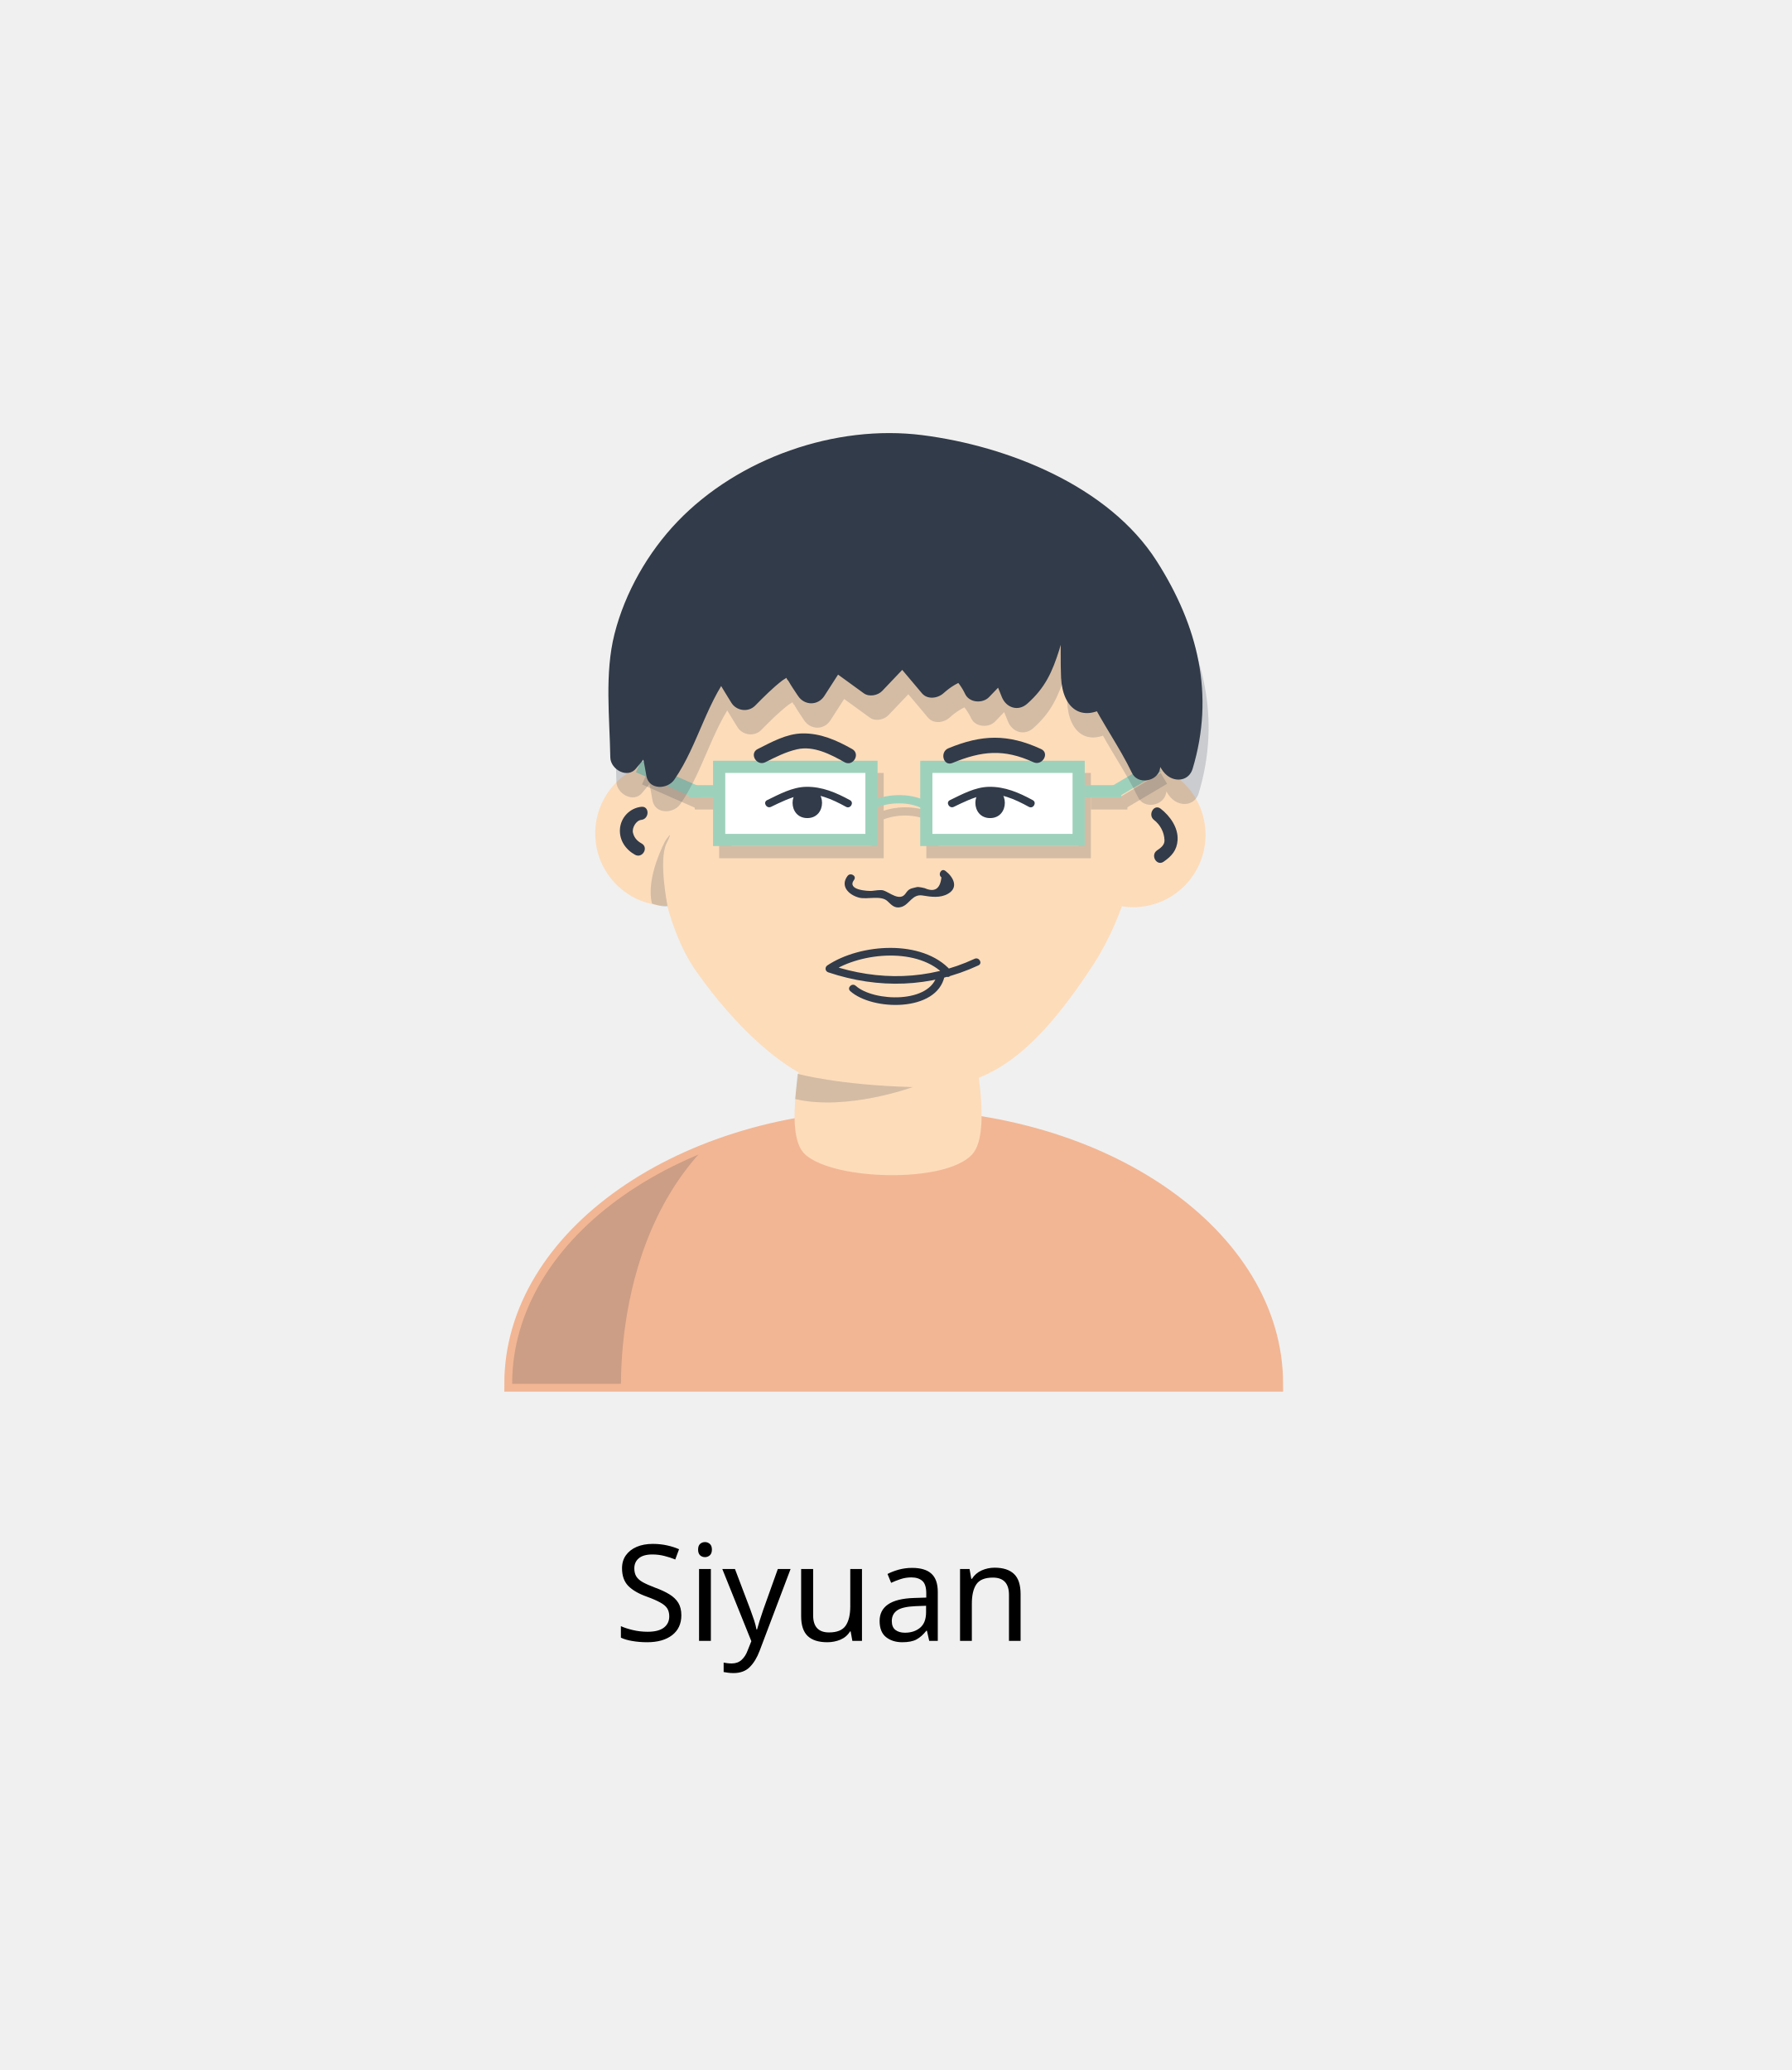
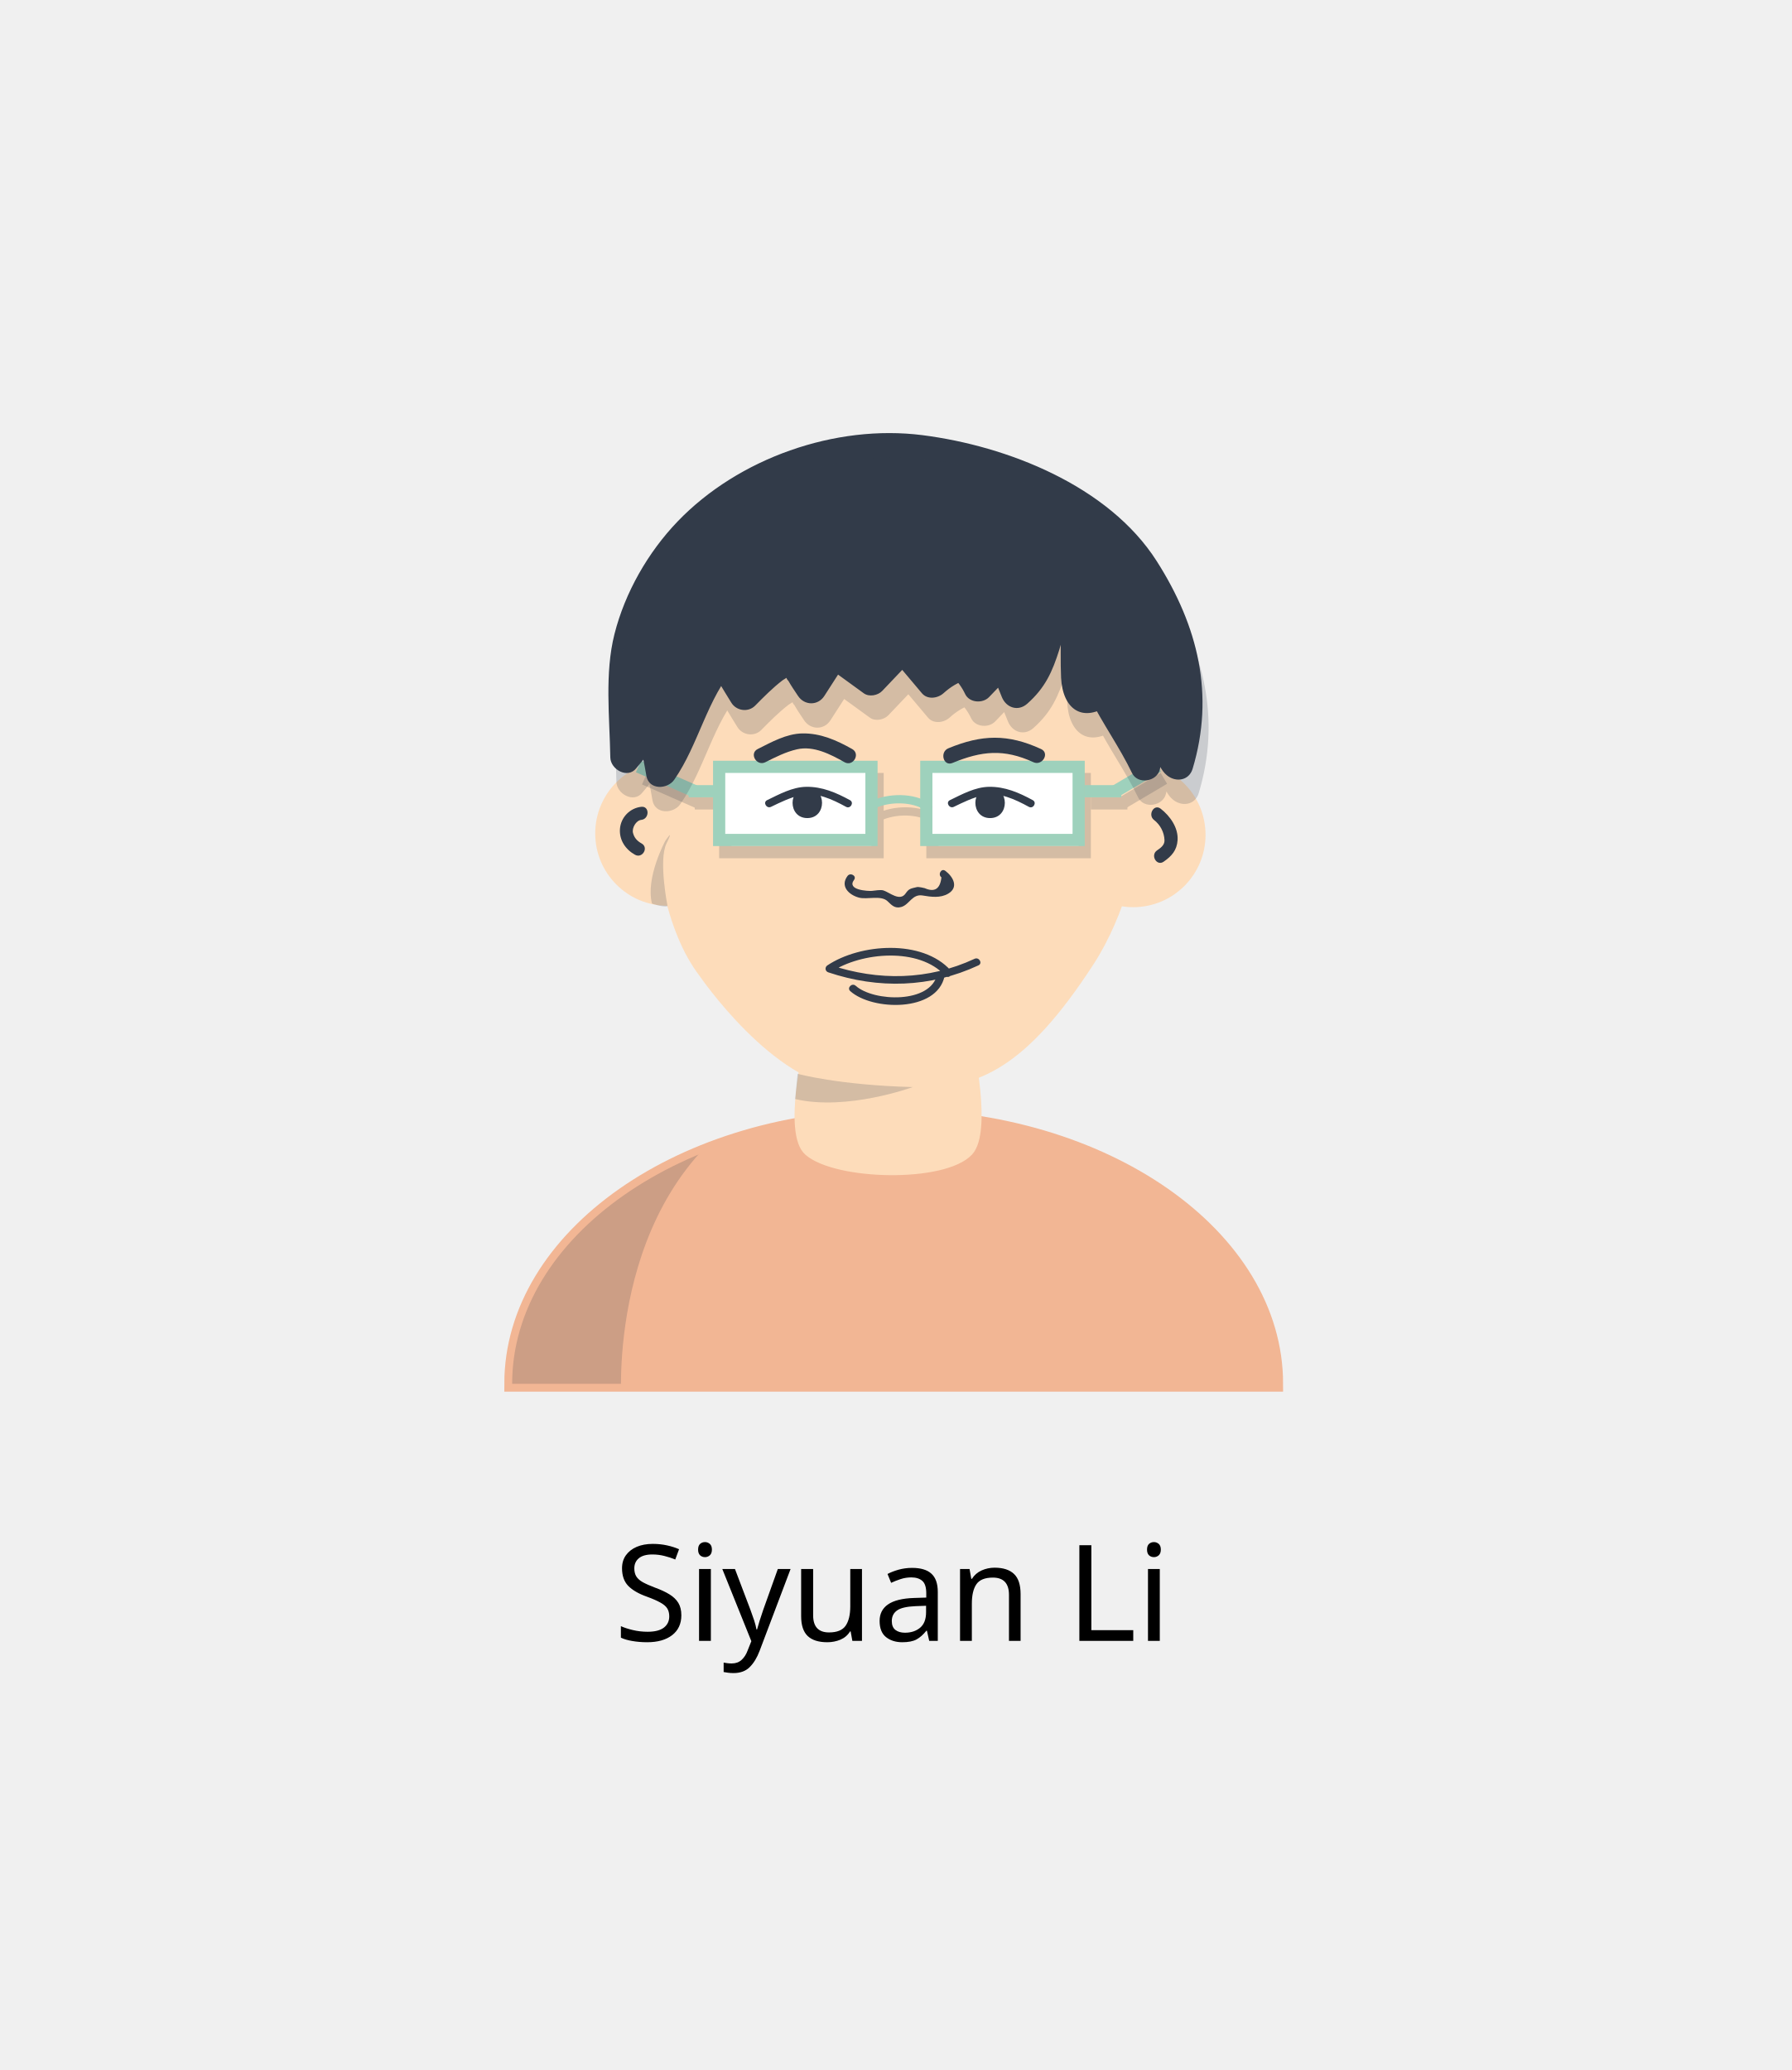
<svg xmlns="http://www.w3.org/2000/svg" xmlns:xlink="http://www.w3.org/1999/xlink" version="1.1" id="Calque_1" x="0px" y="0px" width="293.976px" height="339.759px" viewBox="0 0 293.976 339.759" enable-background="new 0 0 293.976 339.759" xml:space="preserve">
  <polygon fill="none" points="367.247,307.639 102.186,307.639 100.186,253.422 365.247,253.422 " />
-   <text transform="matrix(1 0 0 1 100.7729 269.3284)" font-family="'BloggerSans-Medium'" font-size="22">Siyuan</text>
+   <text transform="matrix(1 0 0 1 100.7729 269.3284)" font-family="'BloggerSans-Medium'" font-size="22">Siyuan Li</text>
  <path fill="#F2B694" stroke="#F2B694" stroke-width="2.575" stroke-miterlimit="10" d="M146.671,183.348  c-34.583,0-62.618,19.603-62.618,43.784h125.236C209.289,202.95,181.254,183.348,146.671,183.348z" />
  <path fill="#FDDCBA" stroke="#FDDCBA" stroke-miterlimit="10" d="M159.163,189.159c-4.187,4.504-21.938,4.095-26.649,0  c-3.631-3.156,0-17.856,0-17.856h26.649C159.163,171.303,162.391,185.687,159.163,189.159z" />
  <circle fill="#FDDCBA" stroke="#FDDCBA" stroke-miterlimit="10" cx="109.56" cy="136.795" r="11.374" />
  <circle fill="#FDDCBA" stroke="#FDDCBA" stroke-miterlimit="10" cx="185.974" cy="137.027" r="11.374" />
  <g>
    <g>
      <path fill="#323B49" d="M105.246,132.424c-1.87,0.204-3.372,1.737-3.503,3.654c-0.124,1.815,0.919,3.356,2.472,4.217    c1.211,0.671,2.294-1.182,1.083-1.853c-0.722-0.4-1.197-0.909-1.409-1.718c-0.215-0.819,0.49-2.06,1.357-2.155    C106.606,134.421,106.621,132.274,105.246,132.424L105.246,132.424z" />
    </g>
  </g>
  <g>
    <g>
      <path fill="#323B49" d="M189.395,134.587c1.028,0.791,1.674,2.024,1.718,3.322c0.028,0.808-0.64,1.269-1.229,1.675    c-1.131,0.78-0.059,2.641,1.083,1.853c1.315-0.907,2.177-1.869,2.292-3.528c0.141-2.055-1.243-3.992-2.781-5.175    C189.381,131.89,188.314,133.755,189.395,134.587L189.395,134.587z" />
    </g>
  </g>
  <path fill="#FDDCBA" stroke="#FDDCBA" stroke-miterlimit="10" d="M189.569,108.694c0-18.557-18.249-33.6-40.76-33.6  s-40.76,15.582-40.76,34.139c0,0.535,0.019,1.134,0.049,2.134h-0.007c0,0-4.039,33.941,7.112,48.501  c0,0,12.056,17.663,23.929,18.283c2.506,0.131,9.624,0.379,12.124,0.187c9.026-0.694,16.489-2.883,27.826-20.399  c10.176-15.721,10.128-41.814,10.39-47.006C189.53,110.204,189.569,109.436,189.569,108.694z" />
  <g opacity="0.2">
    <rect x="119.024" y="127.867" fill="#FFFFFF" stroke="#323B49" stroke-width="2" stroke-miterlimit="10" width="25" height="12" />
    <rect x="153.024" y="127.867" fill="#FFFFFF" stroke="#323B49" stroke-width="2" stroke-miterlimit="10" width="25" height="12" />
    <line fill="none" stroke="#323B49" stroke-width="2" stroke-miterlimit="10" x1="119.024" y1="131.867" x2="114.024" y2="131.867" />
    <line fill="none" stroke="#323B49" stroke-width="2.064" stroke-miterlimit="10" x1="115.003" y1="131.868" x2="105.781" y2="127.812" />
    <line fill="none" stroke="#323B49" stroke-width="2" stroke-miterlimit="10" x1="179.024" y1="131.867" x2="185.024" y2="131.867" />
    <line fill="none" stroke="#323B49" stroke-width="2.064" stroke-miterlimit="10" x1="184.068" y1="131.868" x2="191.011" y2="127.759" />
    <g>
      <g>
        <path fill="#323B49" d="M153.657,133.893c-2.695-1.857-7.012-1.728-9.846-0.344c-0.784,0.383-0.098,1.551,0.683,1.169     c2.407-1.177,6.197-1.228,8.479,0.344C153.695,135.559,154.371,134.385,153.657,133.893L153.657,133.893z" />
      </g>
    </g>
  </g>
  <g>
    <rect x="118.024" y="125.867" fill="#FFFFFF" stroke="#9ED1BC" stroke-width="2" stroke-miterlimit="10" width="25" height="12" />
    <rect x="152.024" y="125.867" fill="#FFFFFF" stroke="#9ED1BC" stroke-width="2" stroke-miterlimit="10" width="25" height="12" />
    <line fill="none" stroke="#9ED1BC" stroke-width="2" stroke-miterlimit="10" x1="118.024" y1="129.867" x2="113.024" y2="129.867" />
    <line fill="none" stroke="#9ED1BC" stroke-width="2.064" stroke-miterlimit="10" x1="114.003" y1="129.868" x2="104.781" y2="125.812" />
    <line fill="none" stroke="#9ED1BC" stroke-width="2" stroke-miterlimit="10" x1="178.024" y1="129.867" x2="184.024" y2="129.867" />
    <line fill="none" stroke="#9ED1BC" stroke-width="2.064" stroke-miterlimit="10" x1="183.068" y1="129.868" x2="190.011" y2="125.759" />
    <g>
      <g>
        <path fill="#9ED1BC" d="M152.657,131.893c-2.695-1.857-7.012-1.728-9.846-0.344c-0.784,0.383-0.098,1.551,0.683,1.169     c2.407-1.177,6.197-1.228,8.479,0.344C152.695,133.559,153.371,132.385,152.657,131.893L152.657,131.893z" />
      </g>
    </g>
  </g>
  <g>
    <g>
      <path fill="#323B49" d="M132.492,134.276c3.224,0,3.224-5,0-5C129.267,129.276,129.267,134.276,132.492,134.276L132.492,134.276z" />
    </g>
  </g>
  <g>
    <path fill="#323B49" d="M107.088,119.187c-0.767-0.767-3.18,3.688-4.43,5.125c-0.074-5.675-0.603-15.623,0.842-20.558   c2.04-6.968,6.35-13.668,11.716-18.65c10.348-9.199,26.726-13.532,40.524-10.466c12.265,2.3,24.275,8.765,31.94,18.73   c3.066,4.599,4.647,9.056,6.564,14.422c1.15,3.066,0.77,9.294,0.832,11.279c-0.383,1.15-1.379,5.3-1.762,6.45   c-1.15-0.383-1.929-5.654-3.462-4.887c-1.533,0.383-1.533,3.833-1.916,4.983c-1.15-2.683-2.683-4.599-4.216-6.899   c-0.767-1.533-2.683-5.366-2.683-5.366s-4.07,3.1-4.298-0.189c-0.128-1.841-0.71-17.379-1.476-18.913   c-0.767,0.767-4.152,13.654-5.341,16.036c-0.679,1.359-3.099,3.449-3.099,3.449l-2.156-5.367l-4.115,4.283   c0,0-0.768-1.82-2.511-3.515c-2.3,0.383-4.972,2.885-4.972,2.885l-4.891-5.806l-5.157,5.42l-6.157-4.473l-3.735,5.806   c0,0-1.533-2.3-1.916-3.066c-1.15-2.3-1.15-2.3-3.449-0.767c-1.533,0.767-5.598,4.919-5.598,4.919s-3.217-5.302-3.217-6.452   c-1.916,1.916-3.449,4.599-4.216,6.899c-1.533,3.449-3.934,9.152-6.234,12.218c-0.575-2.63-0.431-4.313-1.964-6.23   C106.532,120.486,108.238,119.571,107.088,119.187z" />
    <g>
      <path fill="#323B49" d="M107.753,116.777c-3.571-0.585-5.028,3.415-6.862,5.768c1.423,0.589,2.845,1.179,4.268,1.768    c-0.089-5.358-0.312-10.712,0.09-16.062c0.5-6.657,4.279-12.926,8.443-17.953c8.284-10.003,22.088-14.405,34.726-14.098    c24.733,0.6,50.312,22.634,42.486,48.654c1.393-0.368,2.786-0.735,4.178-1.103c-1.69-1.338-1.542-5.976-4.746-5.666    c-3.839,0.372-4.102,3.741-4.812,6.865c1.523-0.199,3.046-0.398,4.569-0.597c-2.03-4.229-4.79-8.047-6.899-12.265    c-0.568-1.135-2.366-1.66-3.42-0.897c-0.419,0.303-0.85,0.552-1.3,0.807c0.631-0.358,0.782,1.665,0.664-0.772    c-0.106-2.188-0.214-4.376-0.335-6.563c-0.193-3.472,0.069-7.761-1.13-11.081c-0.743-2.058-3.331-2.474-4.569-0.597    c-3.873,5.868-2.495,14.049-8.049,18.979c1.393,0.368,2.786,0.735,4.178,1.103c-0.719-1.789-1.437-3.578-2.156-5.367    c-0.667-1.66-2.756-2.584-4.178-1.103c-1.372,1.428-2.743,2.855-4.115,4.283c1.309,0.169,2.618,0.337,3.926,0.506    c-0.727-1.534-1.783-2.765-2.902-4.021c-0.575-0.645-1.62-0.885-2.432-0.643c-2.321,0.69-4.276,1.915-6.075,3.528    c1.178,0,2.357,0,3.536,0c-1.63-1.935-3.261-3.87-4.891-5.806c-0.864-1.025-2.655-0.925-3.536,0    c-1.719,1.807-3.438,3.614-5.157,5.42c1.01-0.13,2.02-0.261,3.03-0.391c-2.052-1.491-4.105-2.982-6.157-4.473    c-1.137-0.826-2.74-0.16-3.42,0.897c-1.245,1.935-2.49,3.871-3.735,5.806c1.439,0,2.878,0,4.317,0    c-1.394-2.103-2.961-6.958-6.313-6.036c-3.314,0.912-6.259,4.266-8.577,6.617c1.309,0.169,2.618,0.337,3.926,0.506    c-1.072-1.781-2.563-3.797-2.965-5.855c-0.355-1.812-2.974-2.452-4.178-1.103c-5.064,5.67-6.525,13.423-10.841,19.623    c1.523,0.199,3.046,0.398,4.569,0.597c-0.47-2.492-0.815-4.679-2.216-6.827c-0.299,1.14-0.598,2.28-0.897,3.42    c0.551-0.347,0.974-0.713,1.429-1.182c0.726-0.749,1.049-2.12,0.391-3.03c-0.122-0.169-0.245-0.338-0.367-0.507    c-1.871-2.585-6.211-0.094-4.317,2.524c0.122,0.169,0.245,0.338,0.367,0.507c0.13-1.01,0.261-2.02,0.391-3.03    c-0.139,0.134-0.278,0.267-0.417,0.401c-1.109,0.698-1.659,2.251-0.897,3.42c1.172,1.797,1.324,3.577,1.712,5.633    c0.437,2.317,3.452,2.203,4.569,0.597c4.016-5.77,5.384-13.376,10.059-18.611c-1.393-0.368-2.786-0.735-4.178-1.103    c0.488,2.494,2.176,4.901,3.469,7.049c0.826,1.371,2.782,1.666,3.926,0.506c1.427-1.446,2.882-2.919,4.496-4.157    c0.582-0.357,1.157-0.724,1.727-1.1c-1.147,0.148-1.399,0.552-0.756,1.213c0.476,0.843,1.036,1.646,1.57,2.453    c1.055,1.592,3.27,1.628,4.317,0c1.245-1.935,2.49-3.871,3.735-5.806c-1.14,0.299-2.28,0.598-3.42,0.897    c2.052,1.491,4.105,2.982,6.157,4.473c0.882,0.641,2.314,0.361,3.03-0.391c1.719-1.807,3.438-3.614,5.157-5.42    c-1.179,0-2.357,0-3.536,0c1.63,1.935,3.261,3.87,4.891,5.806c0.912,1.083,2.589,0.849,3.536,0    c1.161-1.041,2.354-1.792,3.869-2.242c-0.811-0.214-1.622-0.429-2.432-0.643c0.921,1.032,1.562,1.83,2.121,3.009    c0.69,1.456,2.878,1.597,3.926,0.506c1.372-1.428,2.743-2.855,4.115-4.283c-1.393-0.368-2.786-0.735-4.178-1.103    c0.719,1.789,1.437,3.578,2.156,5.367c0.712,1.772,2.67,2.442,4.178,1.103c2.961-2.628,4.115-5.242,5.276-8.921    c1.066-3.379,1.591-8.092,3.556-11.069c-1.523-0.199-3.046-0.398-4.569-0.597c1.726,4.78,1.044,11.279,1.286,16.314    c0.246,5.116,3.49,7.659,8.16,4.282c-1.14-0.299-2.28-0.598-3.42-0.897c2.109,4.217,4.869,8.036,6.899,12.265    c0.936,1.951,4.108,1.431,4.569-0.597c0.145-0.566,0.254-1.138,0.326-1.718c0.237-1.464-2.133-3.092-1.181-0.826    c0.531,1.264,0.943,2.671,2.055,3.551c1.454,1.151,3.592,0.845,4.178-1.103c3.653-12.145,0.909-23.413-5.885-34.076    c-7.898-12.395-24.567-18.912-38.454-20.685c-14.307-1.826-30.209,3.789-40.168,14.152c-4.872,5.07-8.65,11.677-10.376,18.499    c-1.632,6.45-0.793,13.666-0.683,20.241c0.033,1.97,2.848,3.59,4.268,1.768c0.624-0.801,3.788-4.189,1.997-4.482    C109.576,122.115,110.928,117.297,107.753,116.777z" />
    </g>
  </g>
  <g opacity="0.2">
    <path fill="#323B49" d="M108.088,123.187c-0.767-0.767-3.18,3.688-4.43,5.125c-0.074-5.675-0.603-15.623,0.842-20.558   c2.04-6.968,6.35-13.668,11.716-18.65c10.348-9.199,26.726-13.532,40.524-10.466c12.265,2.3,24.275,8.765,31.94,18.73   c3.066,4.599,4.647,9.056,6.564,14.422c1.15,3.066,0.77,9.294,0.832,11.279c-0.383,1.15-1.379,5.3-1.762,6.45   c-1.15-0.383-1.929-5.654-3.462-4.887c-1.533,0.383-1.533,3.833-1.916,4.983c-1.15-2.683-2.683-4.599-4.216-6.899   c-0.767-1.533-2.683-5.366-2.683-5.366s-4.07,3.1-4.298-0.189c-0.128-1.841-0.71-17.379-1.476-18.913   c-0.767,0.767-4.152,13.654-5.341,16.036c-0.679,1.359-3.099,3.449-3.099,3.449l-2.156-5.367l-4.115,4.283   c0,0-0.768-1.82-2.511-3.515c-2.3,0.383-4.972,2.885-4.972,2.885l-4.891-5.806l-5.157,5.42l-6.157-4.473l-3.735,5.806   c0,0-1.533-2.3-1.916-3.066c-1.15-2.3-1.15-2.3-3.449-0.767c-1.533,0.767-5.598,4.919-5.598,4.919s-3.217-5.302-3.217-6.452   c-1.916,1.916-3.449,4.599-4.216,6.899c-1.533,3.449-3.934,9.152-6.234,12.218c-0.575-2.63-0.431-4.313-1.964-6.23   C107.532,124.486,109.238,123.571,108.088,123.187z" />
    <g>
      <path fill="#323B49" d="M108.753,120.777c-3.571-0.585-5.028,3.415-6.862,5.768c1.423,0.589,2.845,1.179,4.268,1.768    c-0.089-5.358-0.312-10.712,0.09-16.062c0.5-6.657,4.279-12.926,8.443-17.953c8.284-10.003,22.088-14.405,34.726-14.098    c24.733,0.6,50.312,22.634,42.486,48.654c1.393-0.368,2.786-0.735,4.178-1.103c-1.69-1.338-1.542-5.976-4.746-5.666    c-3.839,0.372-4.102,3.741-4.812,6.865c1.523-0.199,3.046-0.398,4.569-0.597c-2.03-4.229-4.79-8.047-6.899-12.265    c-0.568-1.135-2.366-1.66-3.42-0.897c-0.419,0.303-0.85,0.552-1.3,0.807c0.631-0.358,0.782,1.665,0.664-0.772    c-0.106-2.188-0.214-4.376-0.335-6.563c-0.193-3.472,0.069-7.761-1.13-11.081c-0.743-2.058-3.331-2.474-4.569-0.597    c-3.873,5.868-2.495,14.049-8.049,18.979c1.393,0.368,2.786,0.735,4.178,1.103c-0.719-1.789-1.437-3.578-2.156-5.367    c-0.667-1.66-2.756-2.584-4.178-1.103c-1.372,1.428-2.743,2.855-4.115,4.283c1.309,0.169,2.618,0.337,3.926,0.506    c-0.727-1.534-1.783-2.765-2.902-4.021c-0.575-0.645-1.62-0.885-2.432-0.643c-2.321,0.69-4.276,1.915-6.075,3.528    c1.178,0,2.357,0,3.536,0c-1.63-1.935-3.261-3.87-4.891-5.806c-0.864-1.025-2.655-0.925-3.536,0    c-1.719,1.807-3.438,3.614-5.157,5.42c1.01-0.13,2.02-0.261,3.03-0.391c-2.052-1.491-4.105-2.982-6.157-4.473    c-1.137-0.826-2.74-0.16-3.42,0.897c-1.245,1.935-2.49,3.871-3.735,5.806c1.439,0,2.878,0,4.317,0    c-1.394-2.103-2.961-6.958-6.313-6.036c-3.314,0.912-6.259,4.266-8.577,6.617c1.309,0.169,2.618,0.337,3.926,0.506    c-1.072-1.781-2.563-3.797-2.965-5.855c-0.355-1.812-2.974-2.452-4.178-1.103c-5.064,5.67-6.525,13.423-10.841,19.623    c1.523,0.199,3.046,0.398,4.569,0.597c-0.47-2.492-0.815-4.679-2.216-6.827c-0.299,1.14-0.598,2.28-0.897,3.42    c0.551-0.347,0.974-0.713,1.429-1.182c0.726-0.749,1.049-2.12,0.391-3.03c-0.122-0.169-0.245-0.338-0.367-0.507    c-1.871-2.585-6.211-0.094-4.317,2.524c0.122,0.169,0.245,0.338,0.367,0.507c0.13-1.01,0.261-2.02,0.391-3.03    c-0.139,0.134-0.278,0.267-0.417,0.401c-1.109,0.698-1.659,2.251-0.897,3.42c1.172,1.797,1.324,3.577,1.712,5.633    c0.437,2.317,3.452,2.203,4.569,0.597c4.016-5.77,5.384-13.376,10.059-18.611c-1.393-0.368-2.786-0.735-4.178-1.103    c0.488,2.494,2.176,4.901,3.469,7.049c0.826,1.371,2.782,1.666,3.926,0.506c1.427-1.446,2.882-2.919,4.496-4.157    c0.582-0.357,1.157-0.724,1.727-1.1c-1.147,0.148-1.399,0.552-0.756,1.213c0.476,0.843,1.036,1.646,1.57,2.453    c1.055,1.592,3.27,1.628,4.317,0c1.245-1.935,2.49-3.871,3.735-5.806c-1.14,0.299-2.28,0.598-3.42,0.897    c2.052,1.491,4.105,2.982,6.157,4.473c0.882,0.641,2.314,0.361,3.03-0.391c1.719-1.807,3.438-3.614,5.157-5.42    c-1.179,0-2.357,0-3.536,0c1.63,1.935,3.261,3.87,4.891,5.806c0.912,1.083,2.589,0.849,3.536,0    c1.161-1.041,2.354-1.792,3.869-2.242c-0.811-0.214-1.622-0.429-2.432-0.643c0.921,1.032,1.562,1.83,2.121,3.009    c0.69,1.456,2.878,1.597,3.926,0.506c1.372-1.428,2.743-2.855,4.115-4.283c-1.393-0.368-2.786-0.735-4.178-1.103    c0.719,1.789,1.437,3.578,2.156,5.367c0.712,1.772,2.67,2.442,4.178,1.103c2.961-2.628,4.115-5.242,5.276-8.921    c1.066-3.379,1.591-8.092,3.556-11.069c-1.523-0.199-3.046-0.398-4.569-0.597c1.726,4.78,1.044,11.279,1.286,16.314    c0.246,5.116,3.49,7.659,8.16,4.282c-1.14-0.299-2.28-0.598-3.42-0.897c2.109,4.217,4.869,8.036,6.899,12.265    c0.936,1.951,4.108,1.431,4.569-0.597c0.145-0.566,0.254-1.138,0.326-1.718c0.237-1.464-2.133-3.092-1.181-0.826    c0.531,1.264,0.943,2.671,2.055,3.551c1.454,1.151,3.592,0.845,4.178-1.103c3.653-12.145,0.909-23.413-5.885-34.076    c-7.898-12.395-24.567-18.912-38.454-20.685c-14.307-1.826-30.209,3.789-40.168,14.152c-4.872,5.07-8.65,11.677-10.376,18.499    c-1.632,6.45-0.793,13.666-0.683,20.241c0.033,1.97,2.848,3.59,4.268,1.768c0.624-0.801,3.788-4.189,1.997-4.482    C110.576,126.115,111.928,121.297,108.753,120.777z" />
    </g>
  </g>
  <g>
    <g>
      <path fill="#323B49" d="M139.087,143.782c-1.248,1.676,0.215,3.091,1.856,3.543c1.344,0.37,3.631-0.436,4.711,0.589    c0.671,0.637,1.187,1.249,2.246,0.958c1.351-0.372,1.792-2.184,3.525-1.889c1.381,0.235,2.905,0.449,4.181-0.299    c1.804-1.057,0.795-2.818-0.472-3.756c-0.649-0.48-1.271,0.606-0.631,1.079c-0.207,1.9-1.122,2.49-2.746,1.77    c-0.134-0.021-0.963-0.255-1.316-0.167c-0.942,0.235-1.263,0.217-1.808,1.026c-0.939,1.396-2.63-0.156-3.634-0.48    c-0.504-0.163-1.385,0.03-1.909,0.071c-0.582,0.045-4.197-0.105-2.924-1.814C140.648,143.765,139.562,143.143,139.087,143.782    L139.087,143.782z" />
    </g>
  </g>
  <g>
    <g>
      <path fill="#323B49" d="M156.017,159.272c-4.66-5.162-14.851-4.406-20.232-0.819c-0.459,0.306-0.376,0.966,0.149,1.142    c8.219,2.756,16.751,2.525,24.645-1.145c0.73-0.34,0.095-1.417-0.631-1.079c-7.596,3.531-15.791,3.665-23.682,1.019    c0.05,0.381,0.1,0.762,0.149,1.142c4.907-3.271,14.444-4.11,18.717,0.624C155.674,160.755,156.555,159.868,156.017,159.272    L156.017,159.272z" />
    </g>
  </g>
  <g>
    <g>
      <path fill="#323B49" d="M153.808,159.908c-1.025,4.863-10.42,4.534-13.381,1.888c-0.599-0.535-1.486,0.346-0.884,0.884    c3.629,3.242,14.222,3.482,15.47-2.44C155.179,159.454,153.974,159.12,153.808,159.908L153.808,159.908z" />
    </g>
  </g>
  <g>
    <g>
      <path fill="#323B49" d="M126.537,132.431c1.571-0.762,3.121-1.522,4.834-1.904c2.618-0.583,5.255,0.691,7.482,1.904    c0.72,0.392,1.362-0.706,0.642-1.098c-2.266-1.234-4.574-2.235-7.196-2.189c-2.265,0.04-4.418,1.227-6.404,2.189    C125.158,131.691,125.803,132.787,126.537,132.431L126.537,132.431z" />
    </g>
  </g>
  <g>
    <g>
      <path fill="#323B49" d="M162.492,134.276c3.224,0,3.224-5,0-5C159.267,129.276,159.267,134.276,162.492,134.276L162.492,134.276z" />
    </g>
  </g>
  <g>
    <g>
      <path fill="#323B49" d="M156.537,132.431c1.571-0.762,3.121-1.522,4.834-1.904c2.618-0.583,5.255,0.691,7.482,1.904    c0.72,0.392,1.362-0.706,0.642-1.098c-2.266-1.234-4.574-2.235-7.196-2.189c-2.265,0.04-4.418,1.227-6.404,2.189    C155.158,131.691,155.803,132.787,156.537,132.431L156.537,132.431z" />
    </g>
  </g>
  <g>
    <g>
      <path fill="#323B49" d="M125.608,125.104c1.684-0.845,3.338-1.689,5.185-2.115c2.732-0.63,5.515,0.824,7.804,2.115    c1.406,0.793,2.666-1.367,1.262-2.159c-2.563-1.445-5.199-2.619-8.192-2.565c-2.603,0.047-5.059,1.429-7.321,2.565    C122.905,123.669,124.171,125.825,125.608,125.104L125.608,125.104z" />
    </g>
  </g>
  <g>
    <g>
      <path fill="#323B49" d="M156.309,125.23c4.806-1.981,8.43-2.359,13.288-0.126c1.454,0.668,2.725-1.486,1.262-2.159    c-5.482-2.519-9.712-2.394-15.214-0.126C154.176,123.425,154.818,125.844,156.309,125.23L156.309,125.23z" />
    </g>
  </g>
  <path opacity="0.2" fill="#323B49" d="M130.9,176.25c0,0,6.692,1.857,18.896,2.178c0,0-10.812,3.962-19.296,1.962L130.9,176.25z" />
  <path opacity="0.2" fill="#323B49" d="M109.56,148.75c0,0-1.526-7.583-0.168-10.333S109.195,138,109.195,138  s-3.278,6.029-2.195,10.306C107,148.306,108.62,148.917,109.56,148.75z" />
  <g>
    <defs>
      <path id="SVGID_1_" d="M146.671,183.348c-34.583,0-62.618,19.603-62.618,43.784h125.236    C209.289,202.95,181.254,183.348,146.671,183.348z" />
    </defs>
    <clipPath id="SVGID_2_">
      <use xlink:href="#SVGID_1_" overflow="visible" />
    </clipPath>
    <path opacity="0.2" clip-path="url(#SVGID_2_)" fill="#323B49" d="M102,230.417c0,0-2.75-33.561,21.75-48.572L108.417,186   l-31.333,18.667c0,0-1.417,17.833-1,18.917s4,8.25,4,8.25L102,230.417z" />
  </g>
</svg>
